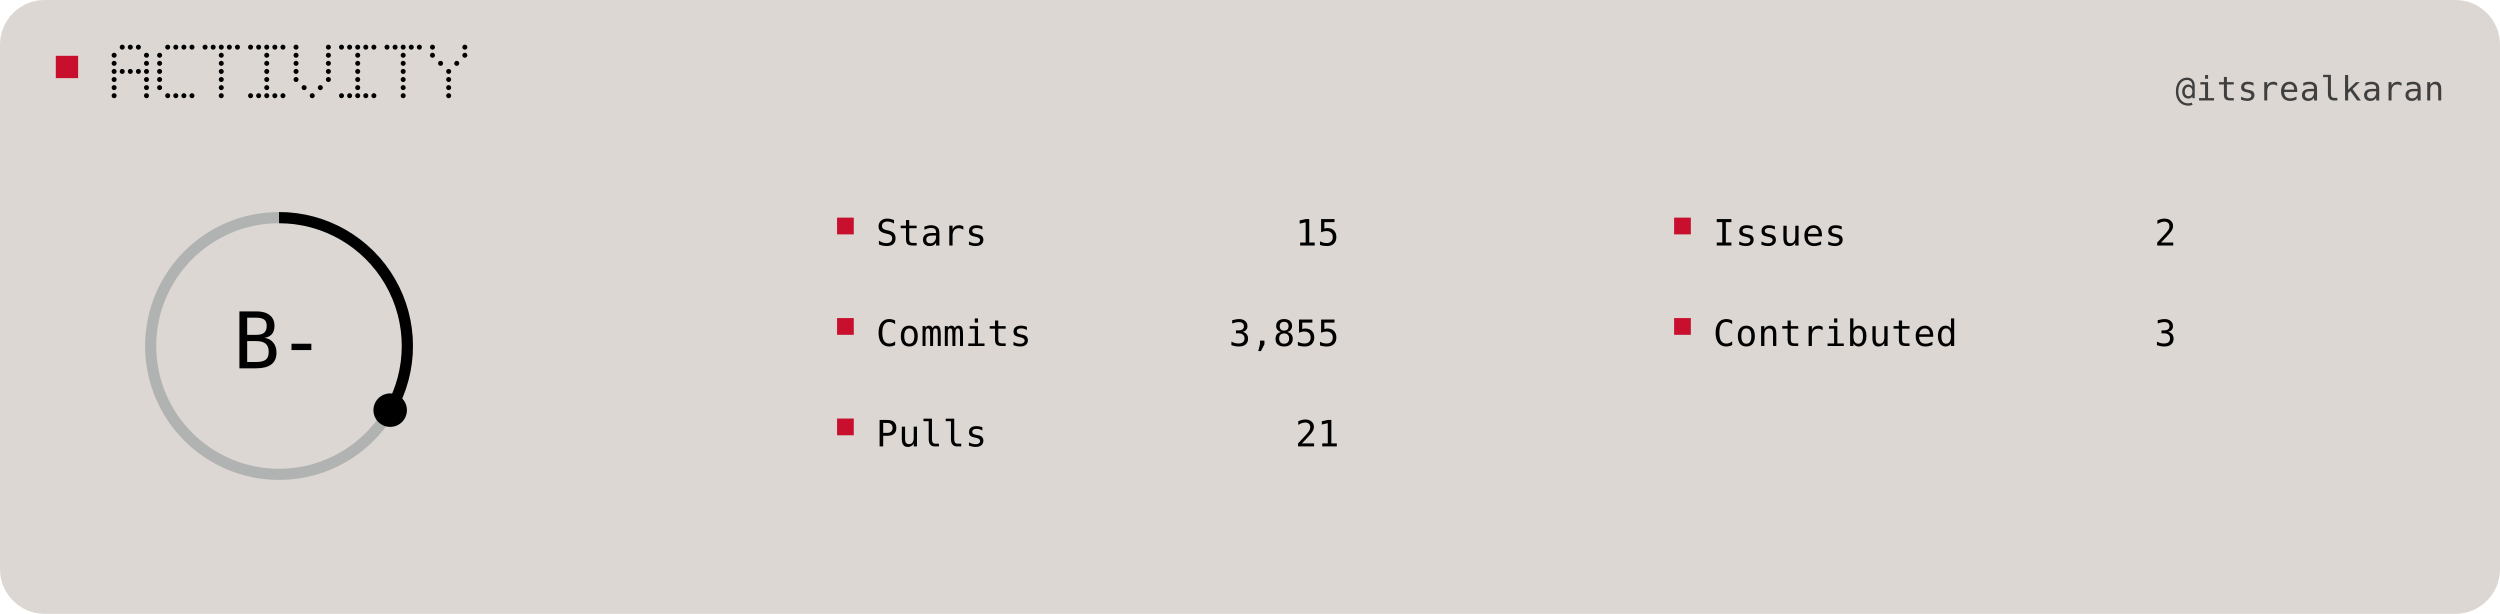
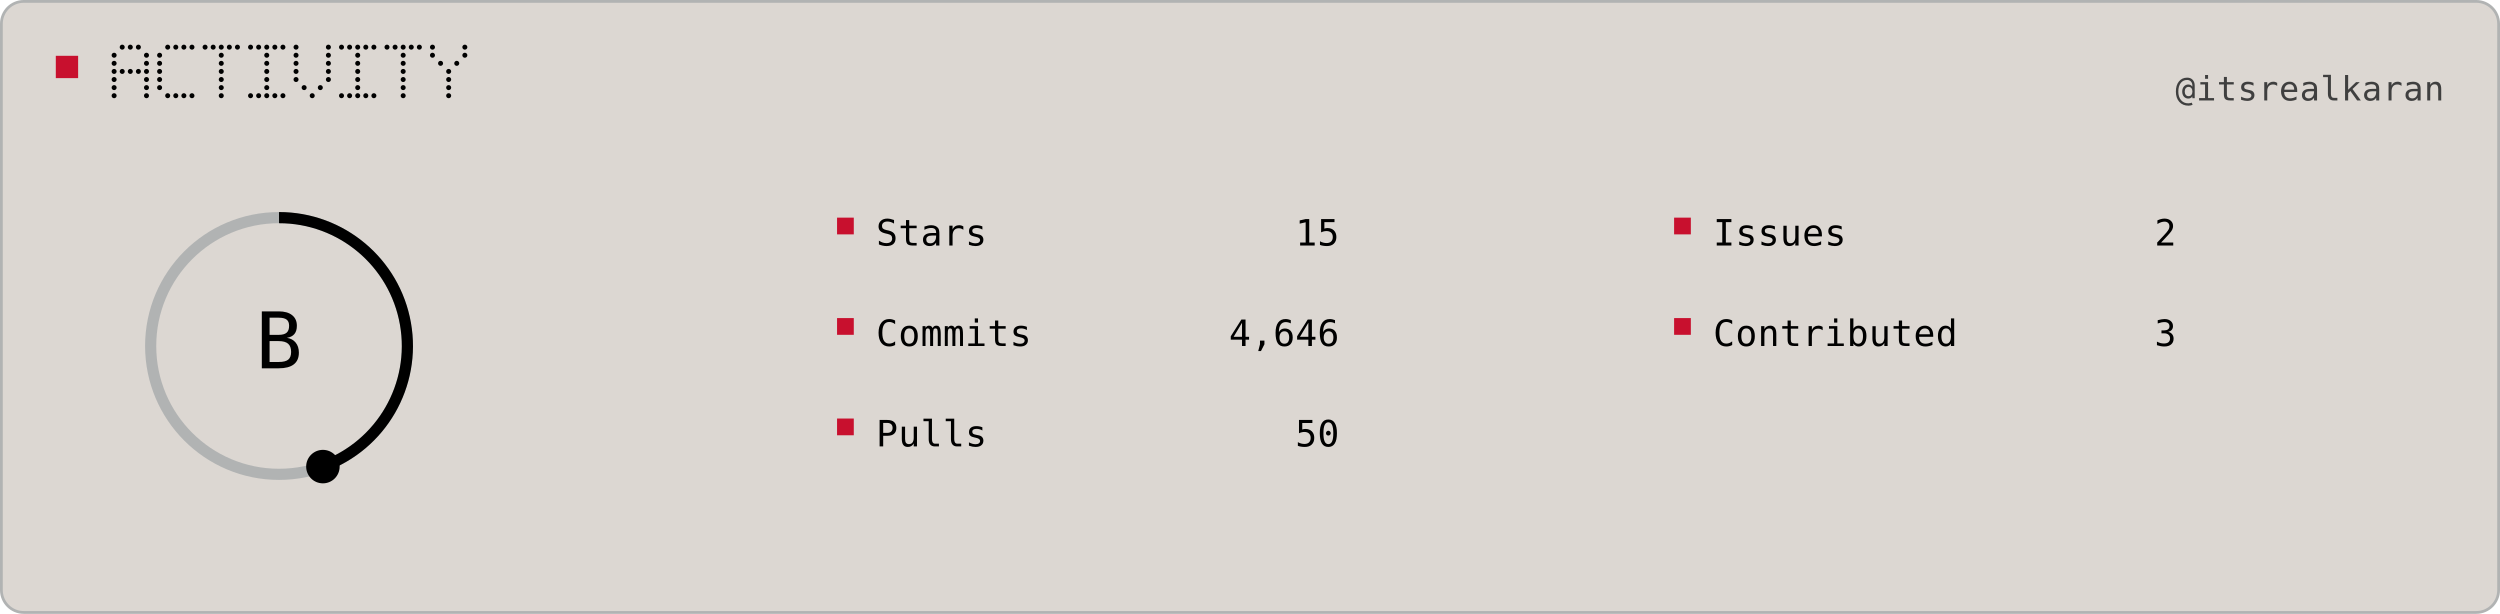
<svg xmlns="http://www.w3.org/2000/svg" width="896" height="220" viewBox="0 0 896 220" role="img">
-   <rect width="896" height="220" rx="16" fill="#DCD7D2" />
+   <rect x="0.5" y="0.5" width="895" height="219" rx="8" fill="#DCD7D2" stroke="#B1B3B3" />
  <rect x="20" y="20" width="8" height="8" fill="#C8102E" />
  <circle cx="43.8" cy="16.9" r="0.90" fill="#000000" />
  <circle cx="46.7" cy="16.9" r="0.90" fill="#000000" />
  <circle cx="49.6" cy="16.9" r="0.90" fill="#000000" />
  <circle cx="40.9" cy="19.8" r="0.90" fill="#000000" />
  <circle cx="52.5" cy="19.8" r="0.90" fill="#000000" />
  <circle cx="40.9" cy="22.7" r="0.90" fill="#000000" />
  <circle cx="52.5" cy="22.7" r="0.90" fill="#000000" />
  <circle cx="40.9" cy="25.6" r="0.90" fill="#000000" />
  <circle cx="43.8" cy="25.6" r="0.90" fill="#000000" />
  <circle cx="46.7" cy="25.6" r="0.90" fill="#000000" />
  <circle cx="49.6" cy="25.6" r="0.90" fill="#000000" />
  <circle cx="52.5" cy="25.6" r="0.90" fill="#000000" />
  <circle cx="40.9" cy="28.5" r="0.90" fill="#000000" />
  <circle cx="52.5" cy="28.5" r="0.90" fill="#000000" />
  <circle cx="40.9" cy="31.4" r="0.90" fill="#000000" />
  <circle cx="52.5" cy="31.4" r="0.90" fill="#000000" />
  <circle cx="40.9" cy="34.3" r="0.90" fill="#000000" />
  <circle cx="52.5" cy="34.3" r="0.90" fill="#000000" />
  <circle cx="60.1" cy="16.9" r="0.90" fill="#000000" />
  <circle cx="63.0" cy="16.9" r="0.90" fill="#000000" />
  <circle cx="65.9" cy="16.9" r="0.90" fill="#000000" />
  <circle cx="68.8" cy="16.9" r="0.90" fill="#000000" />
  <circle cx="57.2" cy="19.8" r="0.90" fill="#000000" />
  <circle cx="57.2" cy="22.7" r="0.90" fill="#000000" />
  <circle cx="57.2" cy="25.6" r="0.90" fill="#000000" />
  <circle cx="57.2" cy="28.5" r="0.90" fill="#000000" />
  <circle cx="57.2" cy="31.4" r="0.90" fill="#000000" />
  <circle cx="60.1" cy="34.3" r="0.90" fill="#000000" />
  <circle cx="63.0" cy="34.3" r="0.90" fill="#000000" />
  <circle cx="65.9" cy="34.3" r="0.90" fill="#000000" />
  <circle cx="68.8" cy="34.3" r="0.90" fill="#000000" />
  <circle cx="73.5" cy="16.9" r="0.90" fill="#000000" />
  <circle cx="76.4" cy="16.9" r="0.90" fill="#000000" />
  <circle cx="79.3" cy="16.9" r="0.90" fill="#000000" />
  <circle cx="82.2" cy="16.9" r="0.90" fill="#000000" />
  <circle cx="85.1" cy="16.9" r="0.90" fill="#000000" />
  <circle cx="79.3" cy="19.8" r="0.90" fill="#000000" />
  <circle cx="79.3" cy="22.7" r="0.90" fill="#000000" />
  <circle cx="79.3" cy="25.6" r="0.90" fill="#000000" />
  <circle cx="79.3" cy="28.5" r="0.90" fill="#000000" />
  <circle cx="79.3" cy="31.4" r="0.90" fill="#000000" />
  <circle cx="79.3" cy="34.3" r="0.90" fill="#000000" />
  <circle cx="89.8" cy="16.9" r="0.90" fill="#000000" />
  <circle cx="92.7" cy="16.9" r="0.90" fill="#000000" />
  <circle cx="95.6" cy="16.9" r="0.90" fill="#000000" />
  <circle cx="98.5" cy="16.9" r="0.90" fill="#000000" />
  <circle cx="101.4" cy="16.9" r="0.90" fill="#000000" />
  <circle cx="95.6" cy="19.8" r="0.90" fill="#000000" />
  <circle cx="95.6" cy="22.7" r="0.90" fill="#000000" />
  <circle cx="95.6" cy="25.6" r="0.90" fill="#000000" />
  <circle cx="95.6" cy="28.5" r="0.90" fill="#000000" />
  <circle cx="95.6" cy="31.4" r="0.90" fill="#000000" />
  <circle cx="89.8" cy="34.3" r="0.90" fill="#000000" />
  <circle cx="92.7" cy="34.3" r="0.90" fill="#000000" />
  <circle cx="95.6" cy="34.3" r="0.90" fill="#000000" />
  <circle cx="98.5" cy="34.3" r="0.90" fill="#000000" />
  <circle cx="101.4" cy="34.3" r="0.90" fill="#000000" />
  <circle cx="106.1" cy="16.9" r="0.90" fill="#000000" />
  <circle cx="117.7" cy="16.9" r="0.90" fill="#000000" />
  <circle cx="106.1" cy="19.8" r="0.90" fill="#000000" />
  <circle cx="117.7" cy="19.8" r="0.90" fill="#000000" />
  <circle cx="106.1" cy="22.7" r="0.90" fill="#000000" />
  <circle cx="117.7" cy="22.7" r="0.90" fill="#000000" />
  <circle cx="106.1" cy="25.6" r="0.90" fill="#000000" />
  <circle cx="117.7" cy="25.6" r="0.90" fill="#000000" />
  <circle cx="106.1" cy="28.5" r="0.90" fill="#000000" />
  <circle cx="117.7" cy="28.5" r="0.90" fill="#000000" />
  <circle cx="109.0" cy="31.4" r="0.90" fill="#000000" />
  <circle cx="114.8" cy="31.4" r="0.90" fill="#000000" />
  <circle cx="111.9" cy="34.3" r="0.90" fill="#000000" />
  <circle cx="122.4" cy="16.9" r="0.90" fill="#000000" />
  <circle cx="125.3" cy="16.9" r="0.90" fill="#000000" />
  <circle cx="128.2" cy="16.9" r="0.90" fill="#000000" />
  <circle cx="131.1" cy="16.9" r="0.90" fill="#000000" />
  <circle cx="134.0" cy="16.9" r="0.90" fill="#000000" />
  <circle cx="128.2" cy="19.8" r="0.90" fill="#000000" />
  <circle cx="128.2" cy="22.7" r="0.90" fill="#000000" />
  <circle cx="128.2" cy="25.6" r="0.90" fill="#000000" />
  <circle cx="128.2" cy="28.5" r="0.90" fill="#000000" />
  <circle cx="128.2" cy="31.4" r="0.90" fill="#000000" />
  <circle cx="122.4" cy="34.3" r="0.90" fill="#000000" />
  <circle cx="125.3" cy="34.3" r="0.90" fill="#000000" />
  <circle cx="128.2" cy="34.3" r="0.90" fill="#000000" />
  <circle cx="131.1" cy="34.3" r="0.90" fill="#000000" />
  <circle cx="134.0" cy="34.3" r="0.90" fill="#000000" />
  <circle cx="138.7" cy="16.9" r="0.90" fill="#000000" />
  <circle cx="141.6" cy="16.9" r="0.90" fill="#000000" />
  <circle cx="144.5" cy="16.9" r="0.90" fill="#000000" />
  <circle cx="147.4" cy="16.9" r="0.90" fill="#000000" />
  <circle cx="150.3" cy="16.9" r="0.90" fill="#000000" />
  <circle cx="144.5" cy="19.8" r="0.90" fill="#000000" />
  <circle cx="144.5" cy="22.7" r="0.90" fill="#000000" />
  <circle cx="144.5" cy="25.6" r="0.90" fill="#000000" />
  <circle cx="144.5" cy="28.5" r="0.90" fill="#000000" />
  <circle cx="144.5" cy="31.4" r="0.90" fill="#000000" />
  <circle cx="144.5" cy="34.3" r="0.90" fill="#000000" />
  <circle cx="155.0" cy="16.9" r="0.90" fill="#000000" />
  <circle cx="166.6" cy="16.9" r="0.90" fill="#000000" />
  <circle cx="155.0" cy="19.8" r="0.90" fill="#000000" />
  <circle cx="166.6" cy="19.8" r="0.90" fill="#000000" />
  <circle cx="157.9" cy="22.7" r="0.90" fill="#000000" />
  <circle cx="163.7" cy="22.7" r="0.90" fill="#000000" />
  <circle cx="160.8" cy="25.6" r="0.90" fill="#000000" />
  <circle cx="160.8" cy="28.5" r="0.90" fill="#000000" />
  <circle cx="160.8" cy="31.4" r="0.90" fill="#000000" />
  <circle cx="160.8" cy="34.3" r="0.90" fill="#000000" />
  <text x="876" y="36" fill="#3F3F3F" text-anchor="end" font-family="ui-monospace, Geist Mono, monospace" font-size="12" letter-spacing="0.2" dominant-baseline="auto">@itsrealkaran</text>
  <circle cx="100.0" cy="124.0" r="46" fill="none" stroke="#B1B3B3" stroke-width="4" />
-   <path d="M 100.00 78.00 A 46 46 0 0 1 139.84 147.00" fill="none" stroke="#000000" stroke-width="4" />
-   <circle cx="139.84" cy="147.00" r="6" fill="#000000" />
-   <text x="100" y="132" fill="#000000" text-anchor="middle" font-family="ui-monospace, Geist Mono, monospace" font-size="28" letter-spacing="-0.8" dominant-baseline="auto">B-</text>
+   <path d="M 100.00 78.00 A 46 46 0 0 1 115.73 167.23" fill="none" stroke="#000000" stroke-width="4" />
+   <circle cx="115.73" cy="167.23" r="6" fill="#000000" />
+   <text x="100" y="132" fill="#000000" text-anchor="middle" font-family="ui-monospace, Geist Mono, monospace" font-size="28" letter-spacing="-0.8" dominant-baseline="auto">B</text>
  <rect x="300" y="78" width="6" height="6" fill="#C8102E" />
  <text x="314" y="88" fill="#000000" text-anchor="start" font-family="ui-monospace, Geist Mono, monospace" font-size="13" letter-spacing="0.15" dominant-baseline="auto">Stars</text>
  <text x="480" y="88" fill="#000000" text-anchor="end" font-family="ui-monospace, Geist Mono, monospace" font-size="13" letter-spacing="0.1" dominant-baseline="auto">15</text>
  <rect x="300" y="114" width="6" height="6" fill="#C8102E" />
  <text x="314" y="124" fill="#000000" text-anchor="start" font-family="ui-monospace, Geist Mono, monospace" font-size="13" letter-spacing="0.15" dominant-baseline="auto">Commits</text>
-   <text x="480" y="124" fill="#000000" text-anchor="end" font-family="ui-monospace, Geist Mono, monospace" font-size="13" letter-spacing="0.1" dominant-baseline="auto">3,855</text>
+   <text x="480" y="124" fill="#000000" text-anchor="end" font-family="ui-monospace, Geist Mono, monospace" font-size="13" letter-spacing="0.1" dominant-baseline="auto">4,646</text>
  <rect x="300" y="150" width="6" height="6" fill="#C8102E" />
  <text x="314" y="160" fill="#000000" text-anchor="start" font-family="ui-monospace, Geist Mono, monospace" font-size="13" letter-spacing="0.15" dominant-baseline="auto">Pulls</text>
-   <text x="480" y="160" fill="#000000" text-anchor="end" font-family="ui-monospace, Geist Mono, monospace" font-size="13" letter-spacing="0.1" dominant-baseline="auto">21</text>
+   <text x="480" y="160" fill="#000000" text-anchor="end" font-family="ui-monospace, Geist Mono, monospace" font-size="13" letter-spacing="0.1" dominant-baseline="auto">50</text>
  <rect x="600" y="78" width="6" height="6" fill="#C8102E" />
  <text x="614" y="88" fill="#000000" text-anchor="start" font-family="ui-monospace, Geist Mono, monospace" font-size="13" letter-spacing="0.15" dominant-baseline="auto">Issues</text>
  <text x="780" y="88" fill="#000000" text-anchor="end" font-family="ui-monospace, Geist Mono, monospace" font-size="13" letter-spacing="0.1" dominant-baseline="auto">2</text>
  <rect x="600" y="114" width="6" height="6" fill="#C8102E" />
  <text x="614" y="124" fill="#000000" text-anchor="start" font-family="ui-monospace, Geist Mono, monospace" font-size="13" letter-spacing="0.15" dominant-baseline="auto">Contributed</text>
  <text x="780" y="124" fill="#000000" text-anchor="end" font-family="ui-monospace, Geist Mono, monospace" font-size="13" letter-spacing="0.1" dominant-baseline="auto">3</text>
</svg>
